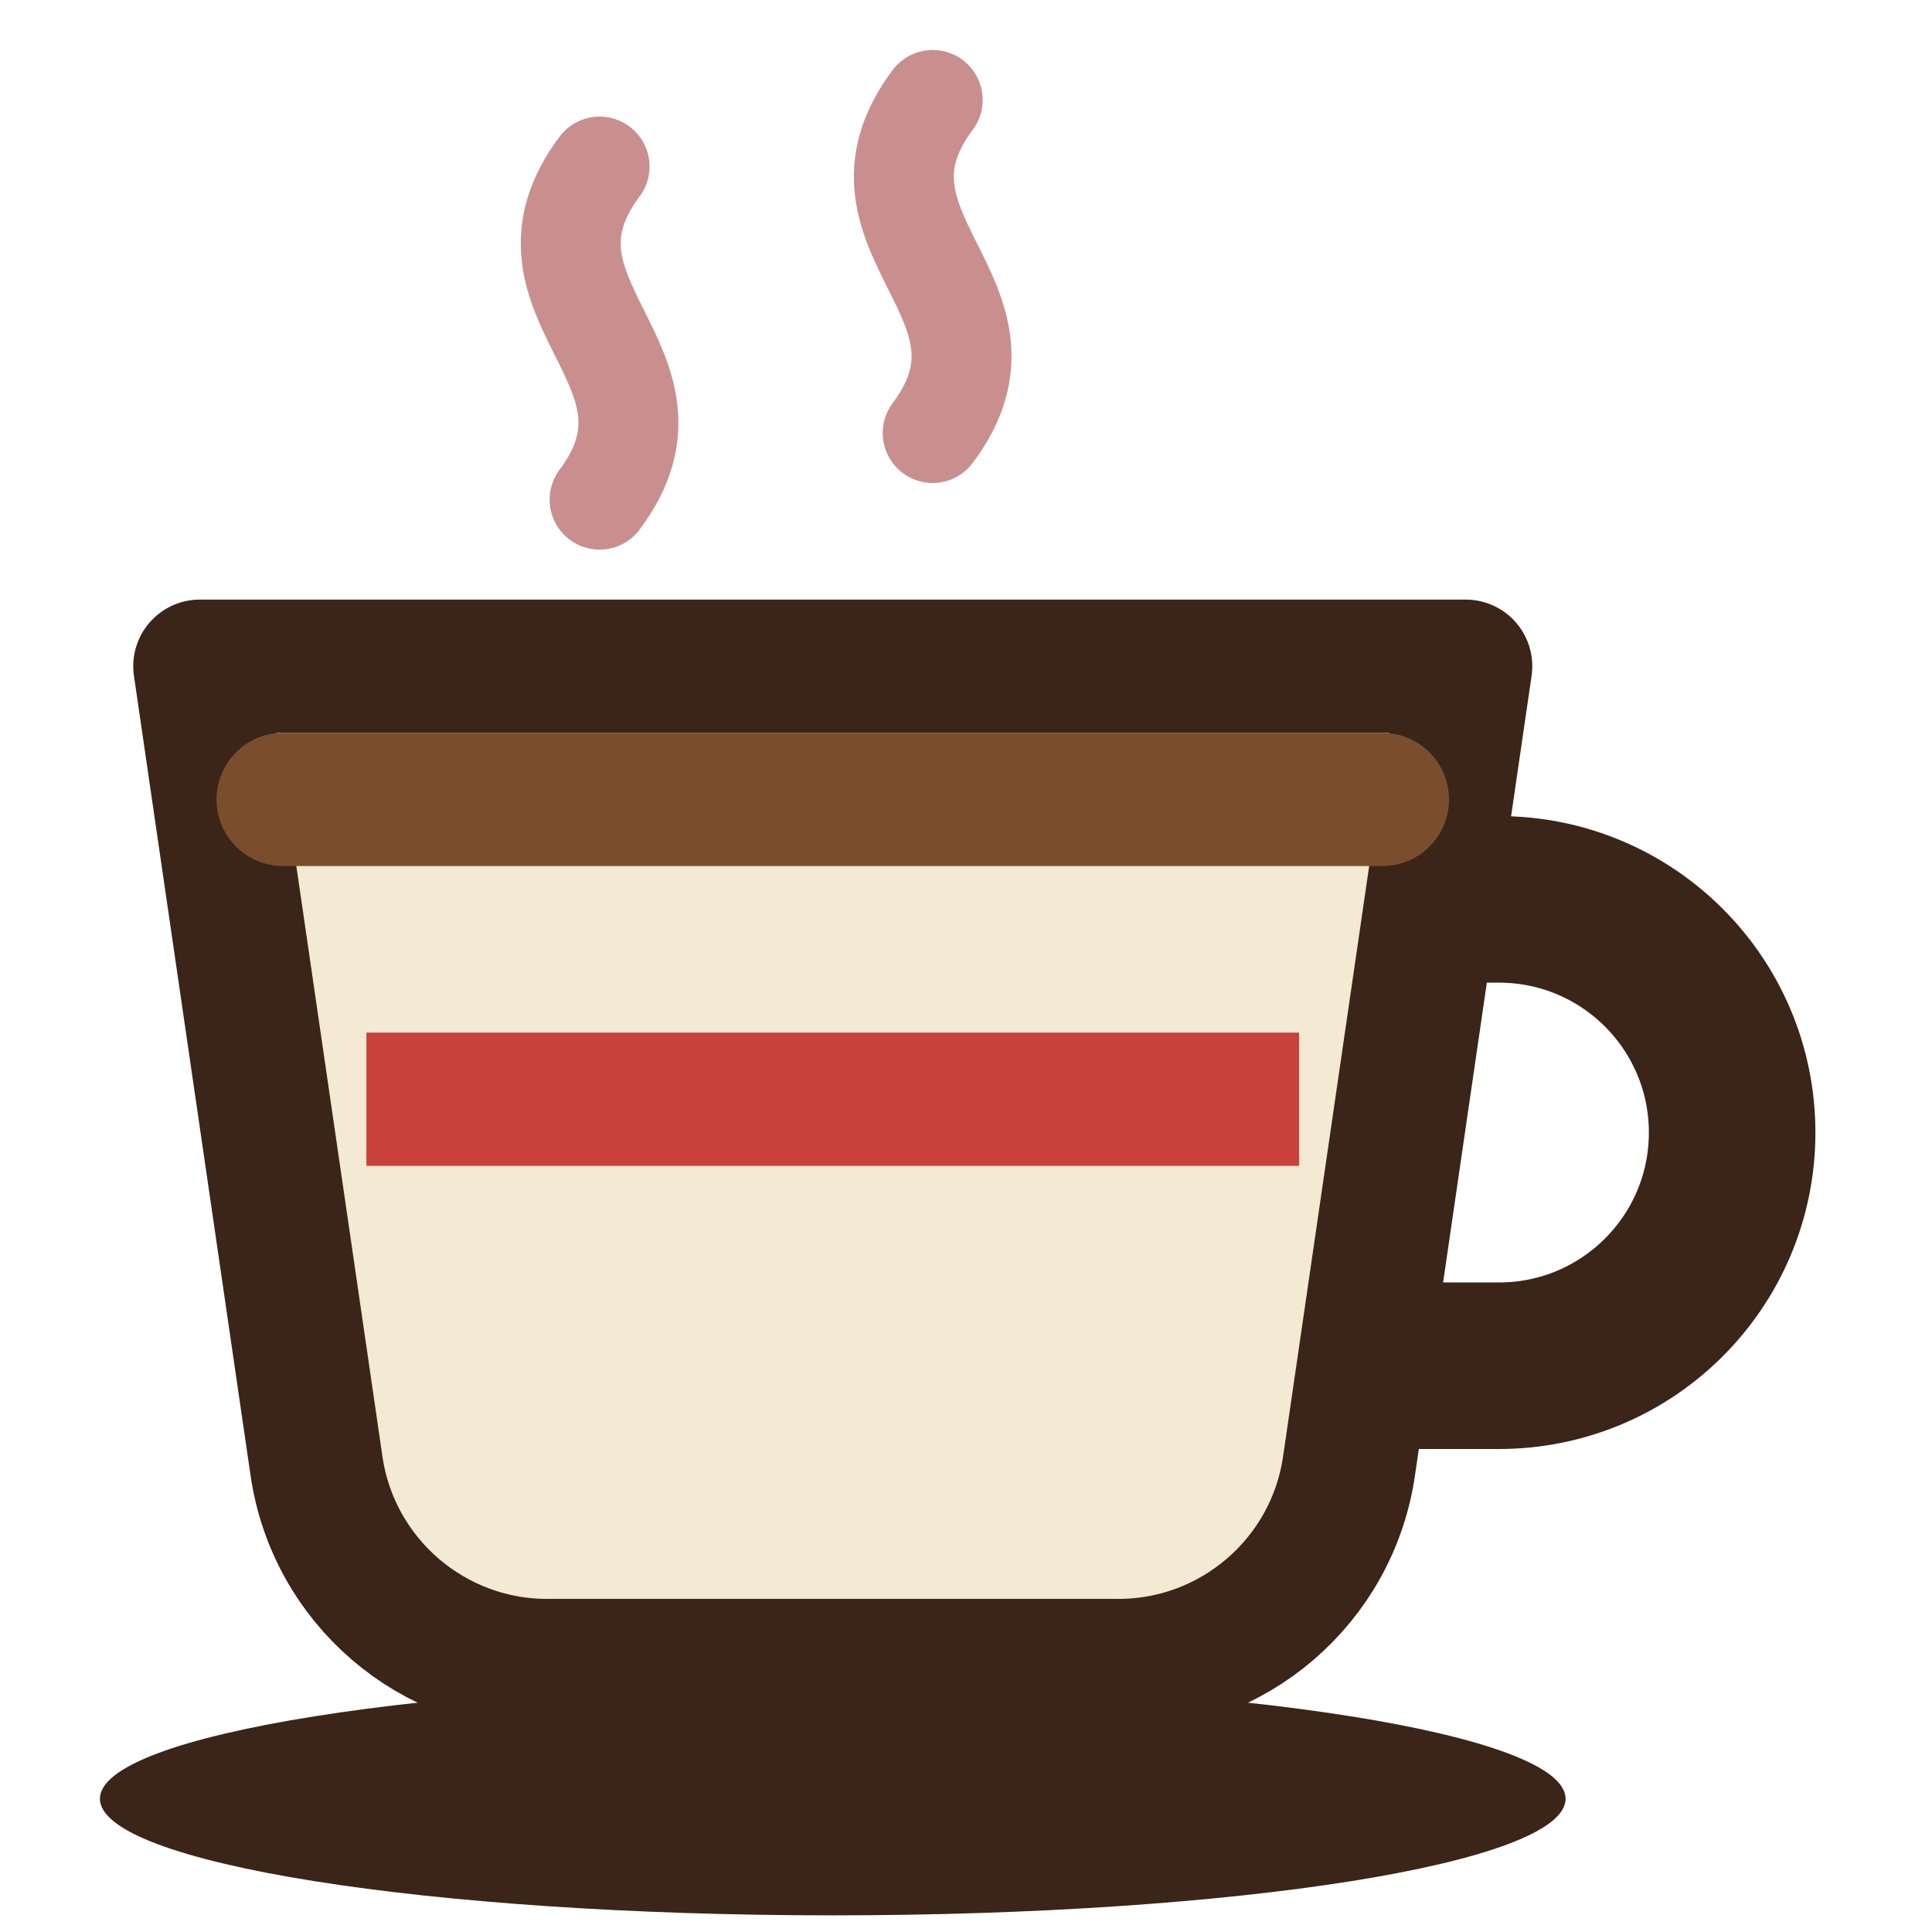
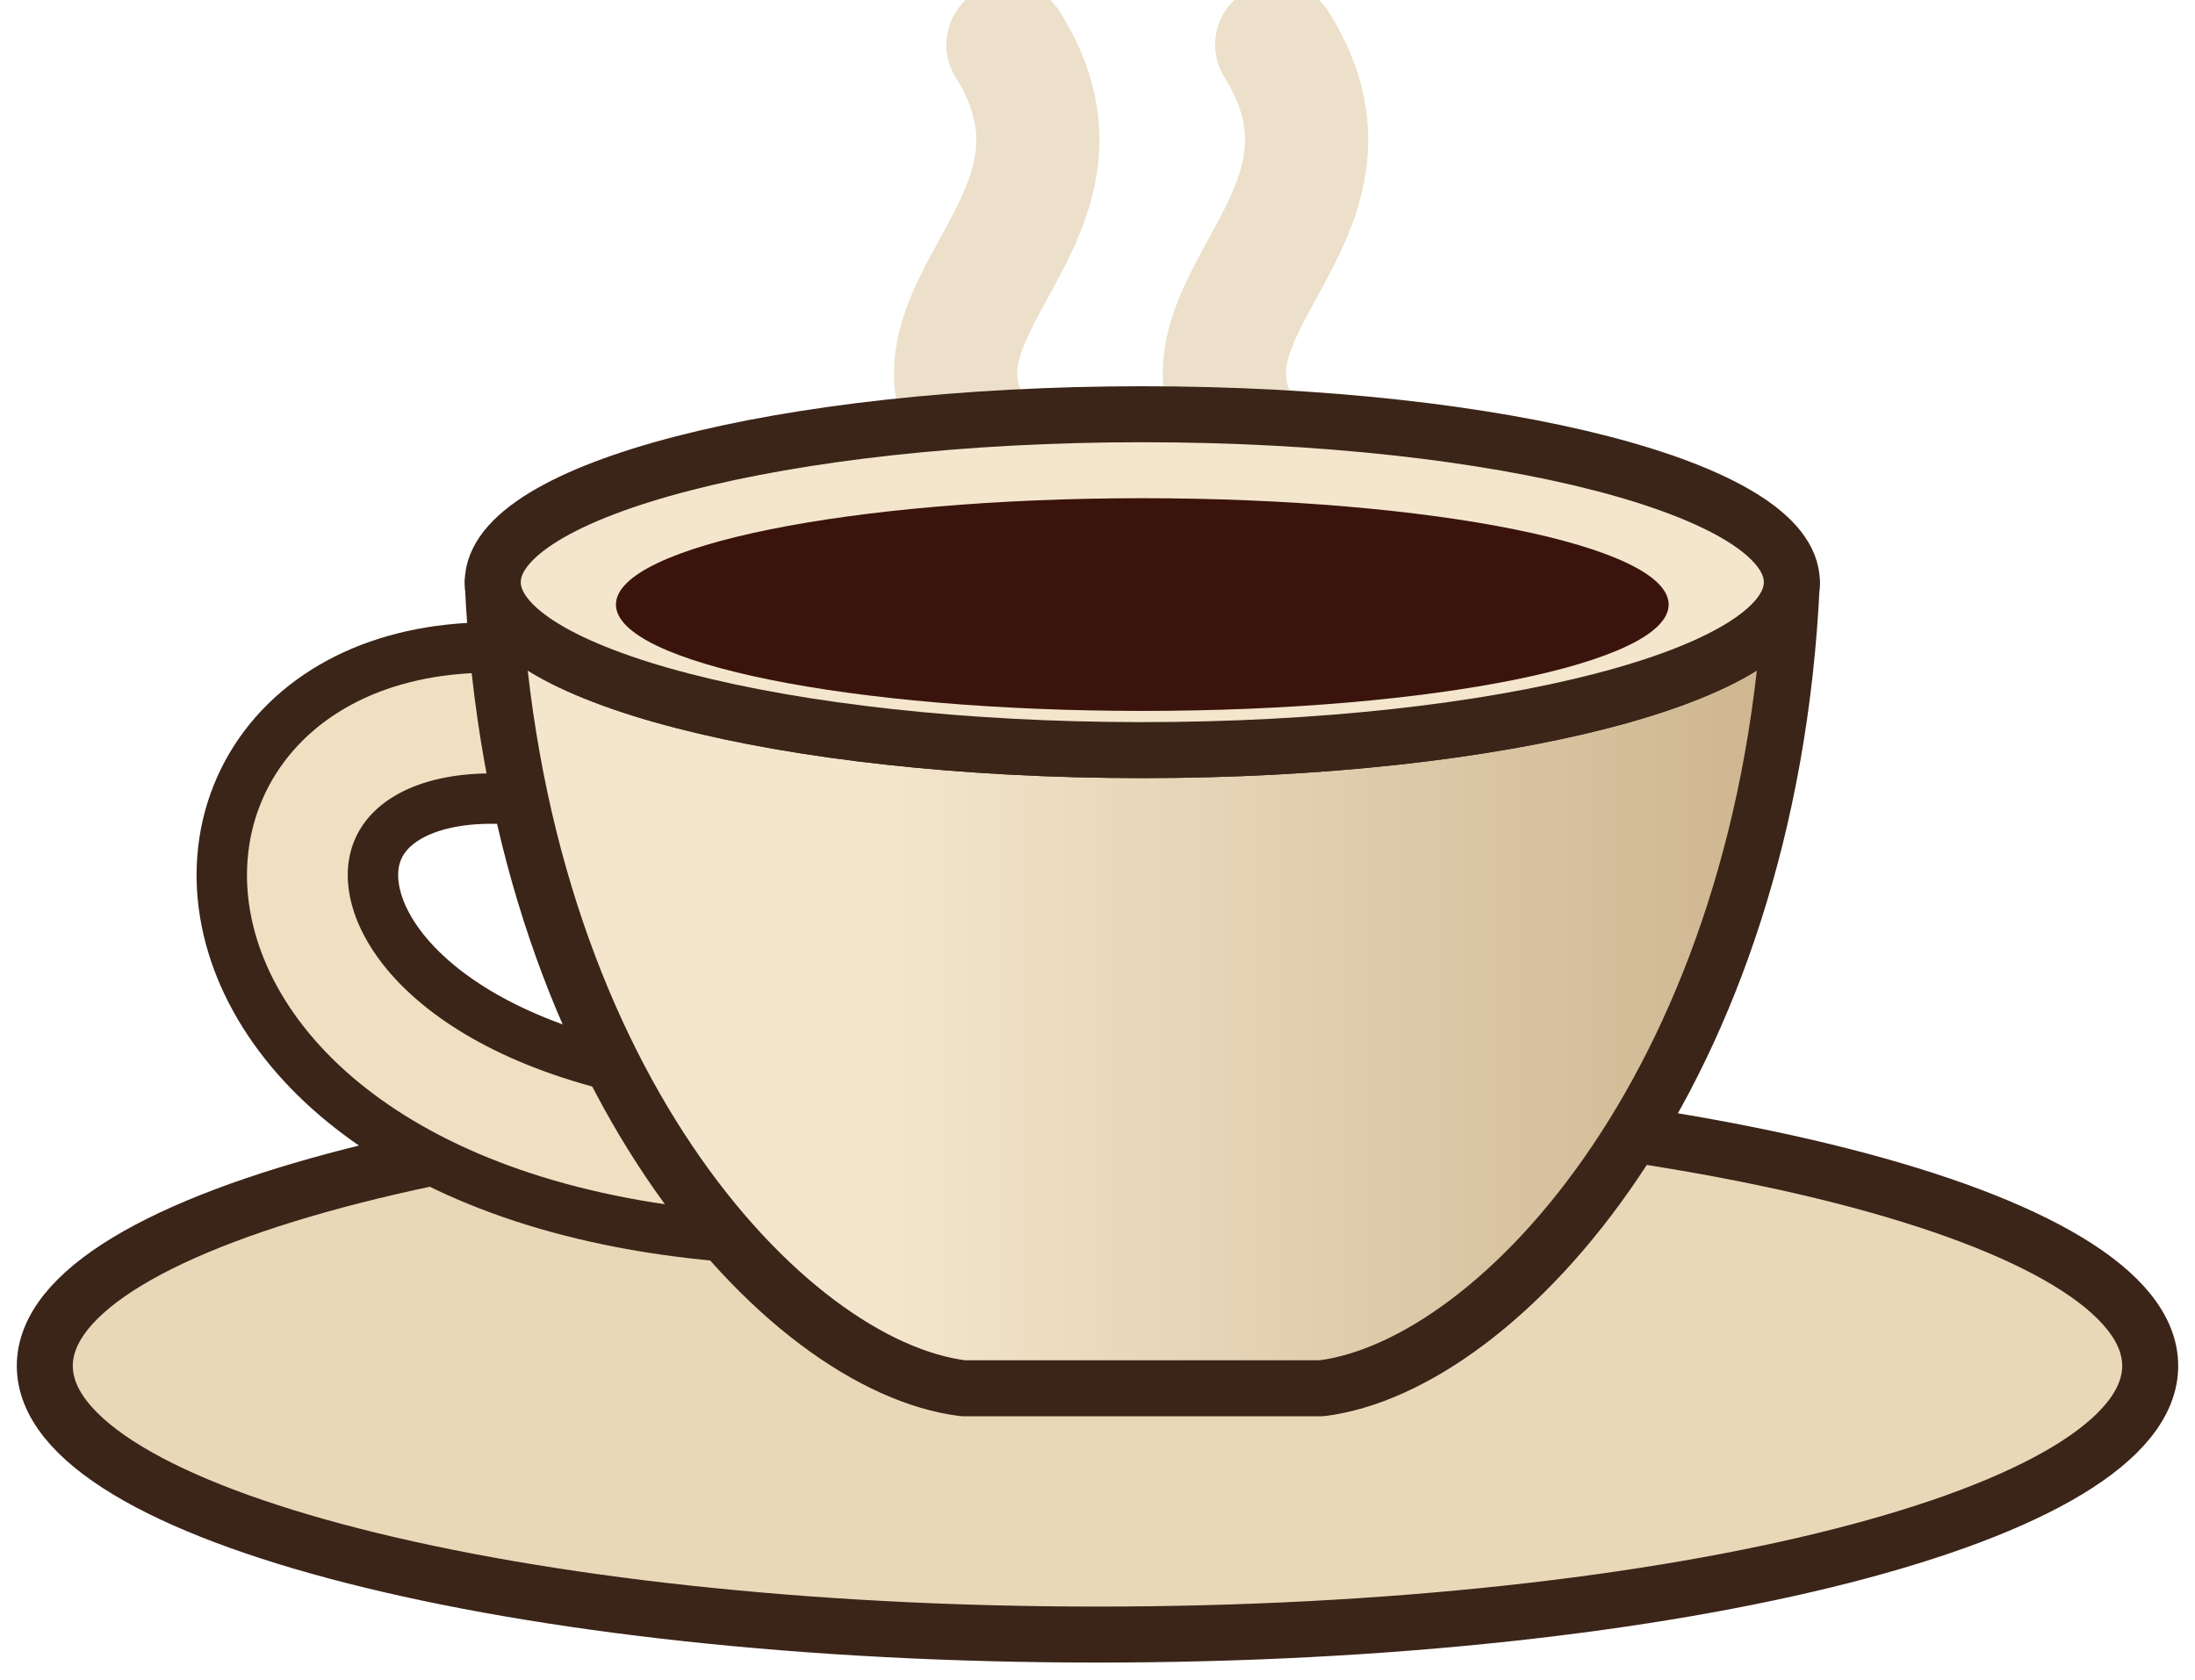
- <svg xmlns="http://www.w3.org/2000/svg" viewBox="4 4 58 58">
-   <path d="M22 9c-3 4 3 6 0 10M32 7c-3 4 3 6 0 10" fill="none" stroke="#c98f8f" stroke-width="3" stroke-linecap="round" />
-   <path d="M46 31h3a7 7 0 0 1 0 14h-4" fill="none" stroke="#3b2418" stroke-width="5" stroke-linecap="round" />
-   <path d="M10 24h38l-3.5 24a7 7 0 0 1-7 6H20.5a7 7 0 0 1-7-6z" fill="#f4e9d3" stroke="#3b2418" stroke-width="4" stroke-linejoin="round" />
-   <path d="M12.5 28h33" stroke="#7a4e2d" stroke-width="4" stroke-linecap="round" />
-   <path d="M15 37h28" stroke="#c8423b" stroke-width="4" />
-   <ellipse cx="29" cy="58" rx="22" ry="3.5" fill="#3b2418" />
+ <svg xmlns="http://www.w3.org/2000/svg" viewBox="2 0 196 150">
+   <defs>
+     <linearGradient id="p" x1="0" x2="1">
+       <stop offset="0.3" stop-color="#f3e6cc" />
+       <stop offset="1" stop-color="#cdb48e" />
+     </linearGradient>
+   </defs>
+   <g fill="none" stroke="#e6d6b8" stroke-width="11" stroke-linecap="round" opacity="0.75">
+     <path d="M90 40 C 80 28, 102 20, 92 4" />
+     <path d="M114 40 C 104 28, 126 20, 116 4" />
+   </g>
+   <ellipse cx="100" cy="122" rx="94" ry="24" fill="#e8d8b8" stroke="#3b2418" stroke-width="5" />
+   <path d="M56 66 C 18 56, 16 102, 72 104" fill="none" stroke="#3b2418" stroke-width="18" stroke-linecap="round" />
+   <path d="M56 66 C 18 56, 16 102, 72 104" fill="none" stroke="#efe0c2" stroke-width="9" stroke-linecap="round" />
+   <path d="M46 52 C 48 96, 72 122, 88 124 L 120 124 C 136 122, 160 96, 162 52 A 58 15 0 0 1 46 52 Z" fill="url(#p)" stroke="#3b2418" stroke-width="5" stroke-linejoin="round" />
+   <ellipse cx="104" cy="52" rx="58" ry="15" fill="#f3e6cc" stroke="#3b2418" stroke-width="5" />
+   <ellipse cx="104" cy="54" rx="47" ry="9.5" fill="#3a140c" />
</svg>
